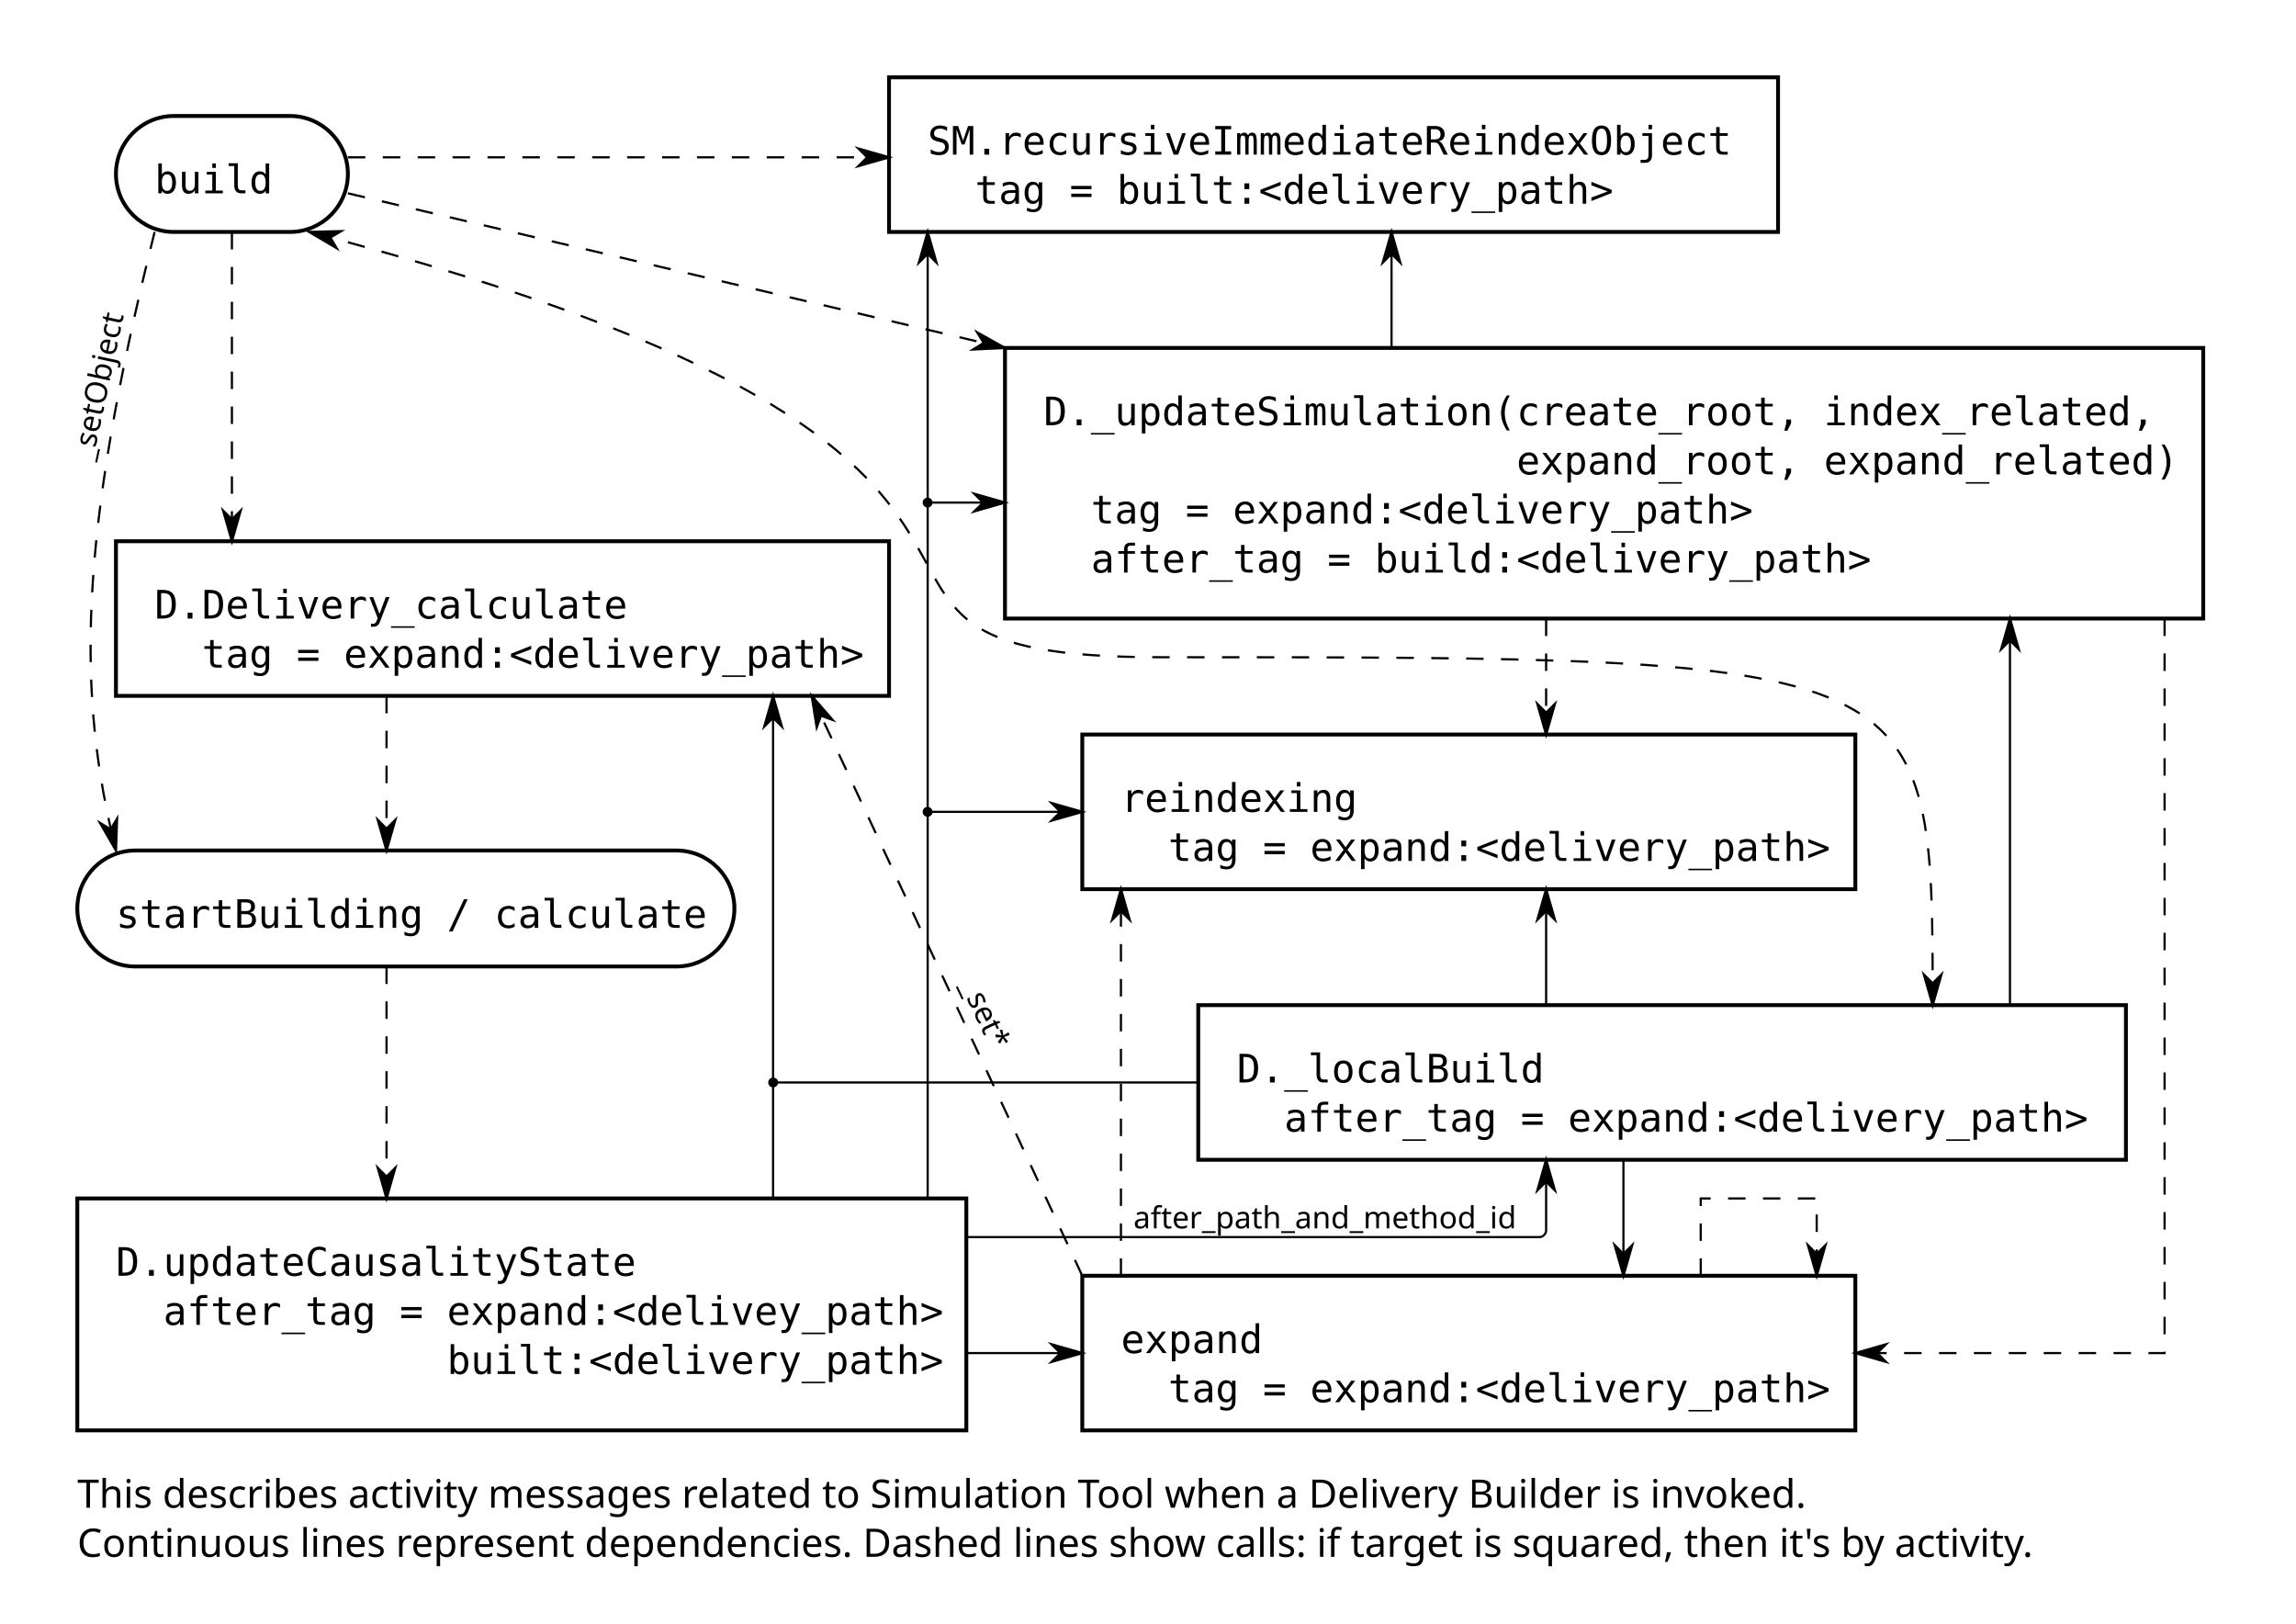
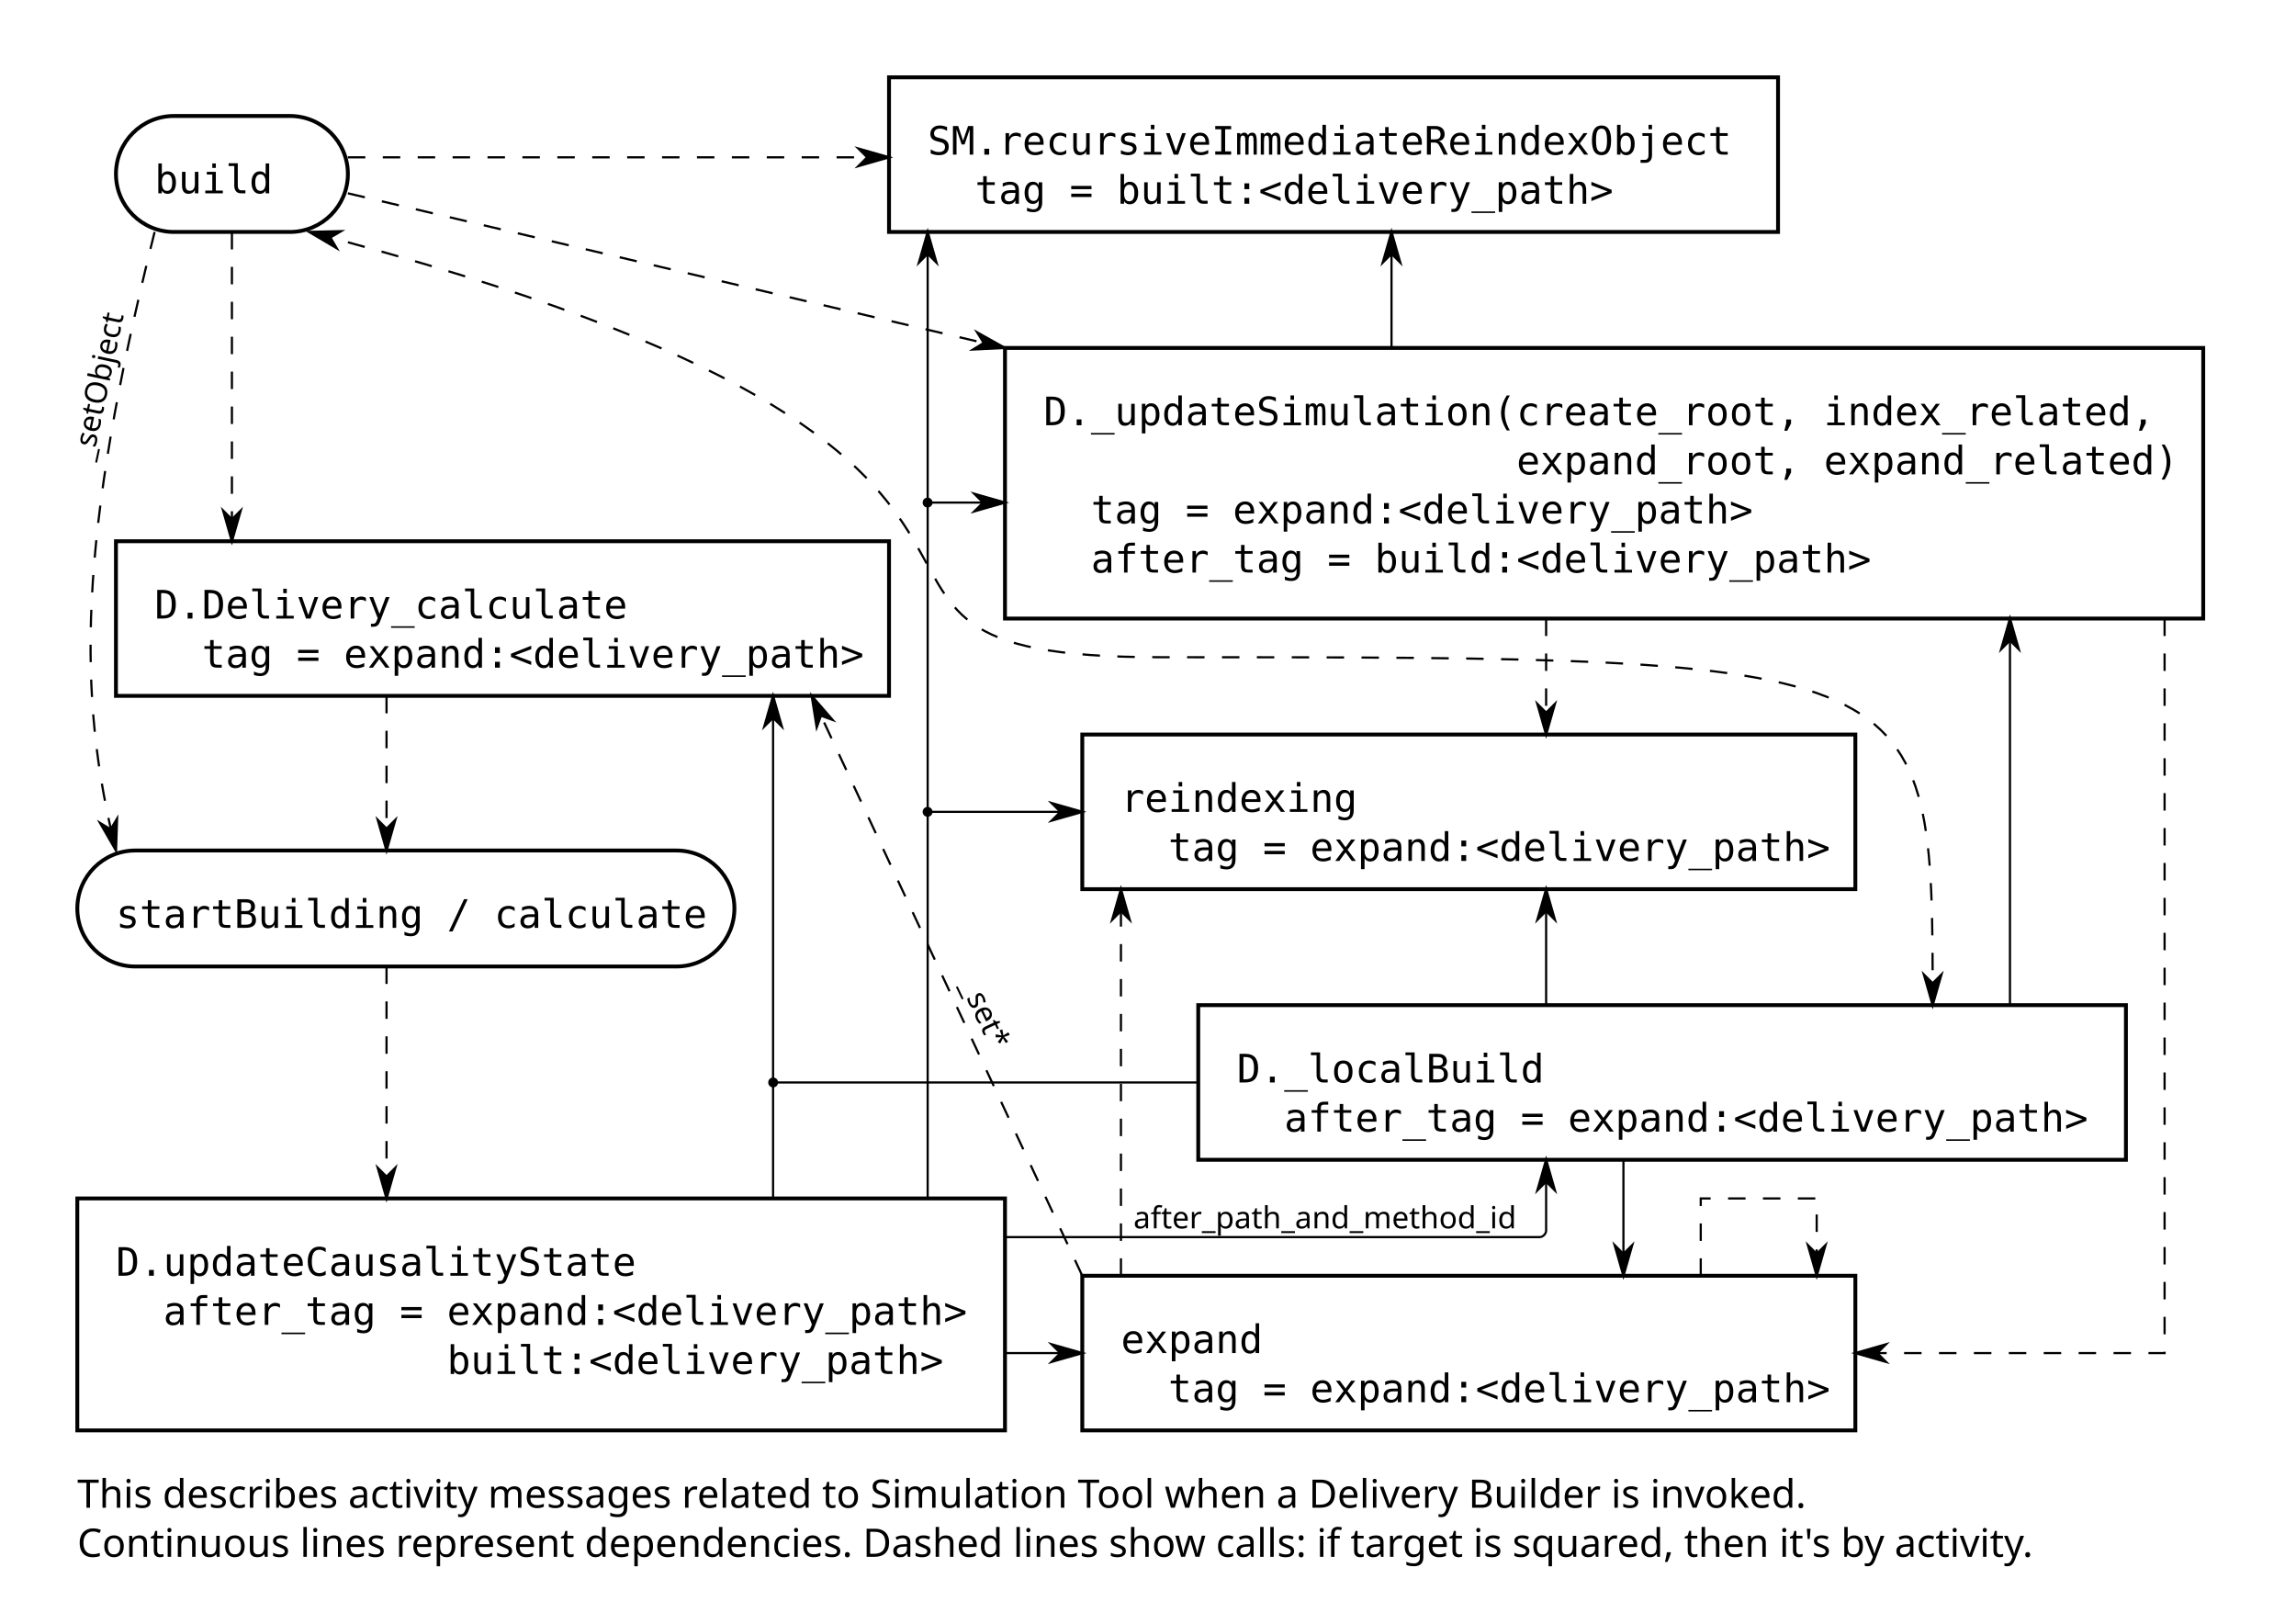
<svg xmlns="http://www.w3.org/2000/svg" width="1052.362" height="744.094" id="svg2" version="1.1">
  <defs id="defs4">
    <marker orient="auto" refY="0.0" refX="0.0" id="Arrow1Lstart" style="overflow:visible">
      <path id="path4232" d="M 0.0,0.0 L 5.0,-5.0 L -12.5,0.0 L 5.0,5.0 L 0.0,0.0 z " style="fill-rule:evenodd;stroke:#000000;stroke-width:1.0pt" transform="scale(0.8) translate(12.5,0)" />
    </marker>
    <marker orient="auto" refY="0.0" refX="0.0" id="DotM" style="overflow:visible">
      <path id="path4824" d="M -2.5,-1.0 C -2.5,1.76 -4.74,4.0 -7.5,4.0 C -10.26,4.0 -12.5,1.76 -12.5,-1.0 C -12.5,-3.76 -10.26,-6.0 -7.5,-6.0 C -4.74,-6.0 -2.5,-3.76 -2.5,-1.0 z " style="fill-rule:evenodd;stroke:#000000;stroke-width:1.0pt" transform="scale(0.4) translate(7.4, 1)" />
    </marker>
    <marker orient="auto" refY="0.0" refX="0.0" id="Arrow1Lend" style="overflow:visible;">
      <path id="path5518" d="M 0.0,0.0 L 5.0,-5.0 L -12.5,0.0 L 5.0,5.0 L 0.0,0.0 z " style="fill-rule:evenodd;stroke:#000000;stroke-width:1.0pt;" transform="scale(0.8) rotate(180) translate(12.5,0)" />
    </marker>
    <marker orient="auto" refY="0" refX="0" id="Arrow1Lend-6" style="overflow:visible">
      <path id="path5518-6" d="M 0,0 5,-5 -12.5,0 5,5 0,0 z" style="fill-rule:evenodd;stroke:#000000;stroke-width:1pt" transform="matrix(-0.8,0,0,-0.8,-10,0)" />
    </marker>
  </defs>
  <g id="layer1" transform="translate(0,-308.2645)">
    <text xml:space="preserve" style="font-size:18px;font-style:normal;font-variant:normal;font-weight:normal;font-stretch:normal;line-height:125%;letter-spacing:0px;word-spacing:0px;fill:#000000;fill-opacity:1;stroke:none;font-family:Monospace;-inkscape-font-specification:Monospace" x="70.866" y="396.847" id="text3024">
      <tspan id="tspan3026" x="70.866" y="396.847">build</tspan>
    </text>
    <rect style="fill:none;stroke:#000000;stroke-width:1.772;stroke-miterlimit:4;stroke-opacity:1;stroke-dasharray:none" id="rect5230" width="106.299" height="53.15" x="53.15" y="361.414" ry="26.575" />
    <text xml:space="preserve" style="font-size:18px;font-style:normal;font-variant:normal;font-weight:normal;font-stretch:normal;line-height:125%;letter-spacing:0px;word-spacing:0px;fill:#000000;fill-opacity:1;stroke:none;font-family:Monospace;-inkscape-font-specification:Monospace" x="425.197" y="379.131" id="text3024-0">
      <tspan id="tspan3026-8" x="425.197" y="379.131">SM.recursiveImmediateReindexObject</tspan>
      <tspan x="425.197" y="401.631" id="tspan5261">  tag = built:&lt;delivery_path&gt;</tspan>
    </text>
    <rect style="fill:none;stroke:#000000;stroke-width:1.772;stroke-miterlimit:4;stroke-opacity:1;stroke-dasharray:none" id="rect5230-5" width="407.48" height="70.866" x="407.48" y="343.698" />
    <text xml:space="preserve" style="font-size:18px;font-style:normal;font-variant:normal;font-weight:normal;font-stretch:normal;line-height:125%;letter-spacing:0px;word-spacing:0px;fill:#000000;fill-opacity:1;stroke:none;font-family:Monospace;-inkscape-font-specification:Monospace" x="478.346" y="503.146" id="text3024-0-0">
      <tspan id="tspan3026-8-6" x="478.346" y="503.146">D._updateSimulation(create_root, index_related,</tspan>
      <tspan x="478.346" y="525.646" id="tspan5292">                    expand_root, expand_related)</tspan>
      <tspan x="478.346" y="548.146" id="tspan5261-4">  tag = expand:&lt;delivery_path&gt;</tspan>
      <tspan x="478.346" y="570.646" id="tspan5290">  after_tag = build:&lt;delivery_path&gt;</tspan>
    </text>
    <rect style="fill:none;stroke:#000000;stroke-width:1.772;stroke-miterlimit:4;stroke-opacity:1;stroke-dasharray:none" id="rect5230-5-6" width="549.213" height="124.016" x="460.63" y="467.713" />
    <text xml:space="preserve" style="font-size:18px;font-style:normal;font-variant:normal;font-weight:normal;font-stretch:normal;line-height:125%;letter-spacing:0px;word-spacing:0px;fill:#000000;fill-opacity:1;stroke:none;font-family:Monospace;-inkscape-font-specification:Monospace" x="70.866" y="591.729" id="text3024-0-3">
      <tspan x="70.866" y="591.729" id="tspan5261-0">D.Delivery_calculate</tspan>
      <tspan x="70.866" y="614.229" id="tspan5323">  tag = expand:&lt;delivery_path&gt;</tspan>
    </text>
    <rect style="fill:none;stroke:#000000;stroke-width:1.772;stroke-miterlimit:4;stroke-opacity:1;stroke-dasharray:none" id="rect5230-5-5" width="354.331" height="70.866" x="53.15" y="556.296" />
    <path style="fill:none;stroke:#000000;stroke-width:1;stroke-linecap:butt;stroke-linejoin:miter;stroke-miterlimit:4;stroke-opacity:1;stroke-dasharray:8, 8;stroke-dashoffset:0;marker-end:url(#Arrow1Lend)" d="m 159.449,380.359 248.031,0" id="path5327" />
    <path style="fill:none;stroke:#000000;stroke-width:1;stroke-linecap:butt;stroke-linejoin:miter;stroke-miterlimit:4;stroke-opacity:1;stroke-dasharray:8, 8;stroke-dashoffset:0;marker-end:url(#Arrow1Lend)" d="m 159.449,396.847 301.181,70.866" id="path5329" />
    <path style="fill:none;stroke:#000000;stroke-width:1;stroke-linecap:butt;stroke-linejoin:miter;stroke-miterlimit:4;stroke-opacity:1;stroke-dasharray:8, 8;stroke-dashoffset:0;marker-end:url(#Arrow1Lend)" d="m 106.299,414.564 0,141.732" id="path5329-4" />
    <text xml:space="preserve" style="font-size:18px;font-style:normal;font-variant:normal;font-weight:normal;font-stretch:normal;line-height:125%;letter-spacing:0px;word-spacing:0px;fill:#000000;fill-opacity:1;stroke:none;font-family:Monospace;-inkscape-font-specification:Monospace" x="53.15" y="733.461" id="text6720">
      <tspan x="53.15" y="733.461" id="tspan6724">startBuilding / calculate</tspan>
    </text>
    <rect style="fill:none;stroke:#000000;stroke-width:1.772;stroke-miterlimit:4;stroke-opacity:1;stroke-dasharray:none" id="rect5230-4" width="301.181" height="53.15" x="35.433" y="698.028" ry="26.575" />
    <path style="fill:none;stroke:#000000;stroke-width:1;stroke-linecap:butt;stroke-linejoin:miter;stroke-miterlimit:4;stroke-opacity:1;stroke-dasharray:8, 8;stroke-dashoffset:0;marker-mid:none;marker-end:url(#Arrow1Lend-6)" d="m 177.165,627.162 0,70.866" id="path7170" />
    <text xml:space="preserve" style="font-size:18px;font-style:normal;font-variant:normal;font-weight:normal;font-stretch:normal;line-height:125%;letter-spacing:0px;word-spacing:0px;fill:#000000;fill-opacity:1;stroke:none;font-family:Monospace;-inkscape-font-specification:Monospace" x="53.15" y="892.91" id="text3024-0-3-2">
      <tspan x="53.15" y="892.91" id="tspan5261-0-9">D.updateCausalityState</tspan>
-       <tspan x="53.15" y="915.41" id="tspan5323-4">  after_tag = expand:&lt;delivey_path&gt;</tspan>
+       <tspan x="53.15" y="915.41" id="tspan5323-4">  after_tag = expand:&lt;delivery_path&gt;</tspan>
      <tspan x="53.15" y="937.91" id="tspan7567">              built:&lt;delivery_path&gt;</tspan>
    </text>
-     <rect style="fill:none;stroke:#000000;stroke-width:1.772;stroke-miterlimit:4;stroke-opacity:1;stroke-dasharray:none" id="rect5230-5-5-3" width="407.48" height="106.299" x="35.433" y="857.477" />
+     <rect style="fill:none;stroke:#000000;stroke-width:1.772;stroke-miterlimit:4;stroke-opacity:1;stroke-dasharray:none" id="rect5230-5-5-3" width="425.197" height="106.299" x="35.433" y="857.477" />
    <path style="fill:none;stroke:#000000;stroke-width:1;stroke-linecap:butt;stroke-linejoin:miter;stroke-miterlimit:4;stroke-opacity:1;stroke-dasharray:8, 8;stroke-dashoffset:0;marker-mid:none;marker-end:url(#Arrow1Lend-6);display:inline" d="m 177.165,751.178 0,106.299" id="path7569" />
    <path style="fill:none;stroke:#000000;stroke-width:1px;stroke-linecap:butt;stroke-linejoin:miter;stroke-opacity:1;marker-end:url(#Arrow1Lend-6)" d="m 354.331,857.477 0,-230.315" id="path7939" />
    <path style="fill:none;stroke:#000000;stroke-width:1px;stroke-linecap:butt;stroke-linejoin:miter;stroke-opacity:1;marker-start:url(#DotM);marker-end:url(#Arrow1Lend-6);display:inline" d="m 425.197,538.579 35.433,0" id="path8125" />
    <path style="fill:none;stroke:#000000;stroke-width:1px;stroke-linecap:butt;stroke-linejoin:miter;stroke-opacity:1;marker-end:url(#Arrow1Lend-6)" d="m 637.795,467.713 0,-53.15" id="path8127" />
    <path style="fill:none;stroke:#000000;stroke-width:1px;stroke-linecap:butt;stroke-linejoin:miter;stroke-opacity:1;marker-end:url(#Arrow1Lend-6)" d="m 425.197,857.477 0,-442.913" id="path4597" />
    <text xml:space="preserve" style="font-size:18px;font-style:normal;font-variant:normal;font-weight:normal;font-stretch:normal;line-height:125%;letter-spacing:0px;word-spacing:0px;fill:#000000;fill-opacity:1;stroke:none;font-family:Monospace;-inkscape-font-specification:Monospace" x="566.929" y="804.328" id="text3024-0-3-3">
      <tspan x="566.929" y="804.328" id="tspan5323-7">D._localBuild</tspan>
      <tspan x="566.929" y="826.828" id="tspan3839">  after_tag = expand:&lt;delivery_path&gt;</tspan>
    </text>
    <rect style="fill:none;stroke:#000000;stroke-width:1.772;stroke-miterlimit:4;stroke-opacity:1;stroke-dasharray:none" id="rect5230-5-5-5" width="425.197" height="70.866" x="549.213" y="768.894" />
    <text xml:space="preserve" style="font-size:18px;font-style:normal;font-variant:normal;font-weight:normal;font-stretch:normal;line-height:125%;letter-spacing:0px;word-spacing:0px;fill:#000000;fill-opacity:1;stroke:none;font-family:Monospace;-inkscape-font-specification:Monospace" x="513.78" y="680.312" id="text3024-0-3-3-3">
      <tspan x="513.78" y="680.312" id="tspan5323-7-5">reindexing</tspan>
      <tspan x="513.78" y="702.812" id="tspan3839-6">  tag = expand:&lt;delivery_path&gt;</tspan>
    </text>
    <rect style="fill:none;stroke:#000000;stroke-width:1.772;stroke-miterlimit:4;stroke-opacity:1;stroke-dasharray:none" id="rect5230-5-5-5-2" width="354.331" height="70.866" x="496.063" y="644.879" />
    <text xml:space="preserve" style="font-size:18px;font-style:normal;font-variant:normal;font-weight:normal;font-stretch:normal;line-height:125%;letter-spacing:0px;word-spacing:0px;fill:#000000;fill-opacity:1;stroke:none;font-family:Monospace;-inkscape-font-specification:Monospace" x="513.779" y="928.343" id="text3024-0-3-3-9">
      <tspan x="513.779" y="928.343" id="tspan5323-7-1">expand</tspan>
      <tspan x="513.779" y="950.843" id="tspan3839-2">  tag = expand:&lt;delivery_path&gt;</tspan>
    </text>
    <rect style="fill:none;stroke:#000000;stroke-width:1.772;stroke-miterlimit:4;stroke-opacity:1;stroke-dasharray:none" id="rect5230-5-5-5-7" width="354.331" height="70.866" x="496.063" y="892.91" />
    <path style="fill:none;stroke:#000000;stroke-width:1px;stroke-linecap:butt;stroke-linejoin:miter;stroke-opacity:1;marker-end:url(#Arrow1Lend-6);display:inline" d="m 921.26,768.894 0,-177.165" id="path4453" />
    <path style="fill:none;stroke:#000000;stroke-width:1px;stroke-linecap:butt;stroke-linejoin:miter;stroke-opacity:1;marker-start:url(#DotM);marker-end:url(#Arrow1Lend-6)" d="m 425.197,680.312 70.866,-2e-5" id="path4639" />
    <path style="fill:none;stroke:#000000;stroke-width:1;stroke-linecap:butt;stroke-linejoin:miter;stroke-miterlimit:4;stroke-opacity:1;stroke-dasharray:8, 8;stroke-dashoffset:0;marker-end:url(#Arrow1Lend-6)" d="m 513.78,892.91 0,-177.165" id="path4825" />
    <path style="fill:none;stroke:#000000;stroke-width:0.999;stroke-linecap:butt;stroke-linejoin:miter;stroke-miterlimit:4;stroke-opacity:1;stroke-dasharray:7.994, 7.994;stroke-dashoffset:0;marker-end:url(#Arrow1Lend-6)" d="M 496.063,892.91 372.047,627.162" id="path3049" />
-     <path style="fill:none;stroke:#000000;stroke-width:0.999;stroke-linecap:butt;stroke-linejoin:miter;stroke-miterlimit:4;stroke-opacity:1;stroke-dasharray:none;marker-end:url(#Arrow1Lend-6)" d="m 442.913,875.194 262.748,0 c 1.5,0 3,-1.5 3,-3 l 0,-32.433" id="path3048" />
-     <path style="fill:none;stroke:#000000;stroke-width:1px;stroke-linecap:butt;stroke-linejoin:miter;stroke-opacity:1;marker-end:url(#Arrow1Lend-6)" d="m 442.913,928.343 53.15,0" id="path4198" />
+     <path style="fill:none;stroke:#000000;stroke-width:0.999;stroke-linecap:butt;stroke-linejoin:miter;stroke-miterlimit:4;stroke-opacity:1;stroke-dasharray:none;marker-end:url(#Arrow1Lend-6)" d="m 460.63,875.194 245.031,0 c 1.5,0 3,-1.5 3,-3 l 0,-32.433" id="path3048" />
+     <path style="fill:none;stroke:#000000;stroke-width:1px;stroke-linecap:butt;stroke-linejoin:miter;stroke-opacity:1;marker-end:url(#Arrow1Lend-6)" d="m 460.63,928.343 35.433,0" id="path4198" />
    <path style="fill:none;stroke:#000000;stroke-width:1px;stroke-linecap:butt;stroke-linejoin:miter;stroke-opacity:1;marker-end:url(#Arrow1Lend-6)" d="m 744.094,839.761 0,53.15" id="path4384" />
    <path style="fill:none;stroke:#000000;stroke-width:1;stroke-linecap:butt;stroke-linejoin:miter;stroke-miterlimit:4;stroke-opacity:1;stroke-dasharray:8, 8;stroke-dashoffset:0;marker-end:url(#Arrow1Lend-6)" d="m 708.661,591.729 0,53.15" id="path4570" />
    <path style="fill:none;stroke:#000000;stroke-width:0.999;stroke-linecap:butt;stroke-linejoin:miter;stroke-miterlimit:4;stroke-opacity:1;stroke-dasharray:7.994, 7.994;stroke-dashoffset:0;marker-end:url(#Arrow1Lend-6)" d="M 70.866,414.564 C 35.433,556.296 35.433,627.162 53.15,698.028" id="path3053" />
    <path style="fill:none;stroke:#000000;stroke-width:1;stroke-linecap:butt;stroke-linejoin:miter;stroke-miterlimit:4;stroke-opacity:1;stroke-dasharray:8, 8;stroke-dashoffset:0;marker-end:url(#Arrow1Lend-6)" d="m 992.126,591.729 0,336.614 -141.732,0" id="path4214" />
    <path style="fill:none;stroke:#000000;stroke-width:1px;stroke-linecap:butt;stroke-linejoin:miter;stroke-opacity:1;marker-end:url(#DotM)" d="m 549.213,804.327 -194.882,0" id="path4402" />
    <path style="fill:none;stroke:#000000;stroke-width:1px;stroke-linecap:butt;stroke-linejoin:miter;stroke-opacity:1;marker-end:url(#Arrow1Lend-6);display:inline" d="m 708.661,768.894 0,-53.15" id="path4590" />
    <text xml:space="preserve" style="font-size:14px;font-style:normal;font-weight:normal;line-height:125%;letter-spacing:0px;word-spacing:0px;fill:#000000;fill-opacity:1;stroke:none;font-family:Sans" x="519.496" y="871.194" id="text4778">
      <tspan id="tspan4780" x="519.496" y="871.194">after_path_and_method_id</tspan>
    </text>
    <text xml:space="preserve" style="font-size:14px;font-style:normal;font-weight:normal;line-height:125%;letter-spacing:0px;word-spacing:0px;fill:#000000;fill-opacity:1;stroke:none;font-family:Sans" x="-499.531" y="149.939" id="text4790" transform="matrix(0.2086781,-0.9779844,0.9779844,0.2086781,0,0)">
      <tspan id="tspan4792" x="-499.531" y="149.939">_setObject</tspan>
    </text>
    <text xml:space="preserve" style="font-size:14px;font-style:normal;font-weight:normal;line-height:125%;letter-spacing:0px;word-spacing:0px;fill:#000000;fill-opacity:1;stroke:none;font-family:Sans" x="875.205" y="-69.863" id="text4786-7" transform="matrix(0.43081,0.9024427,-0.9024427,0.43081,0,0)">
      <tspan id="tspan4788-5" x="875.205" y="-69.863">_set*</tspan>
    </text>
    <path style="fill:none;stroke:#000000;stroke-width:0.999;stroke-linecap:butt;stroke-linejoin:miter;stroke-miterlimit:4;stroke-opacity:1;stroke-dasharray:7.994, 7.994;stroke-dashoffset:0;marker-end:url(#Arrow1Lend-6)" d="m 779.528,892.91 0,-35.433 53.15,0 0,35.433" id="path3068" />
    <text xml:space="preserve" style="font-size:18px;font-style:normal;font-weight:normal;line-height:125%;letter-spacing:0px;word-spacing:0px;fill:#000000;fill-opacity:1;stroke:none;font-family:Sans" x="35.433" y="999.209" id="text3066">
      <tspan id="tspan3068" x="35.433" y="999.209">This describes activity messages related to Simulation Tool when a Delivery Builder is invoked.</tspan>
      <tspan x="35.433" y="1021.709" id="tspan3070">Continuous lines represent dependencies. Dashed lines show calls: if target is squared, then it's by activity.</tspan>
      <tspan x="35.433" y="1044.209" id="tspan3072" />
    </text>
    <path style="fill:none;stroke:#000000;stroke-width:0.999;stroke-linecap:butt;stroke-linejoin:miter;stroke-opacity:1;stroke-miterlimit:4;stroke-dasharray:7.994, 7.994;marker-end:url(#Arrow1Lend-6);stroke-dashoffset:0;marker-start:url(#Arrow1Lstart)" d="m 885.827,768.894 c 0,-159.449 0,-159.449 -354.331,-159.449 -194.882,0 17.717,-88.583 -389.764,-194.882" id="path3074" />
  </g>
</svg>
